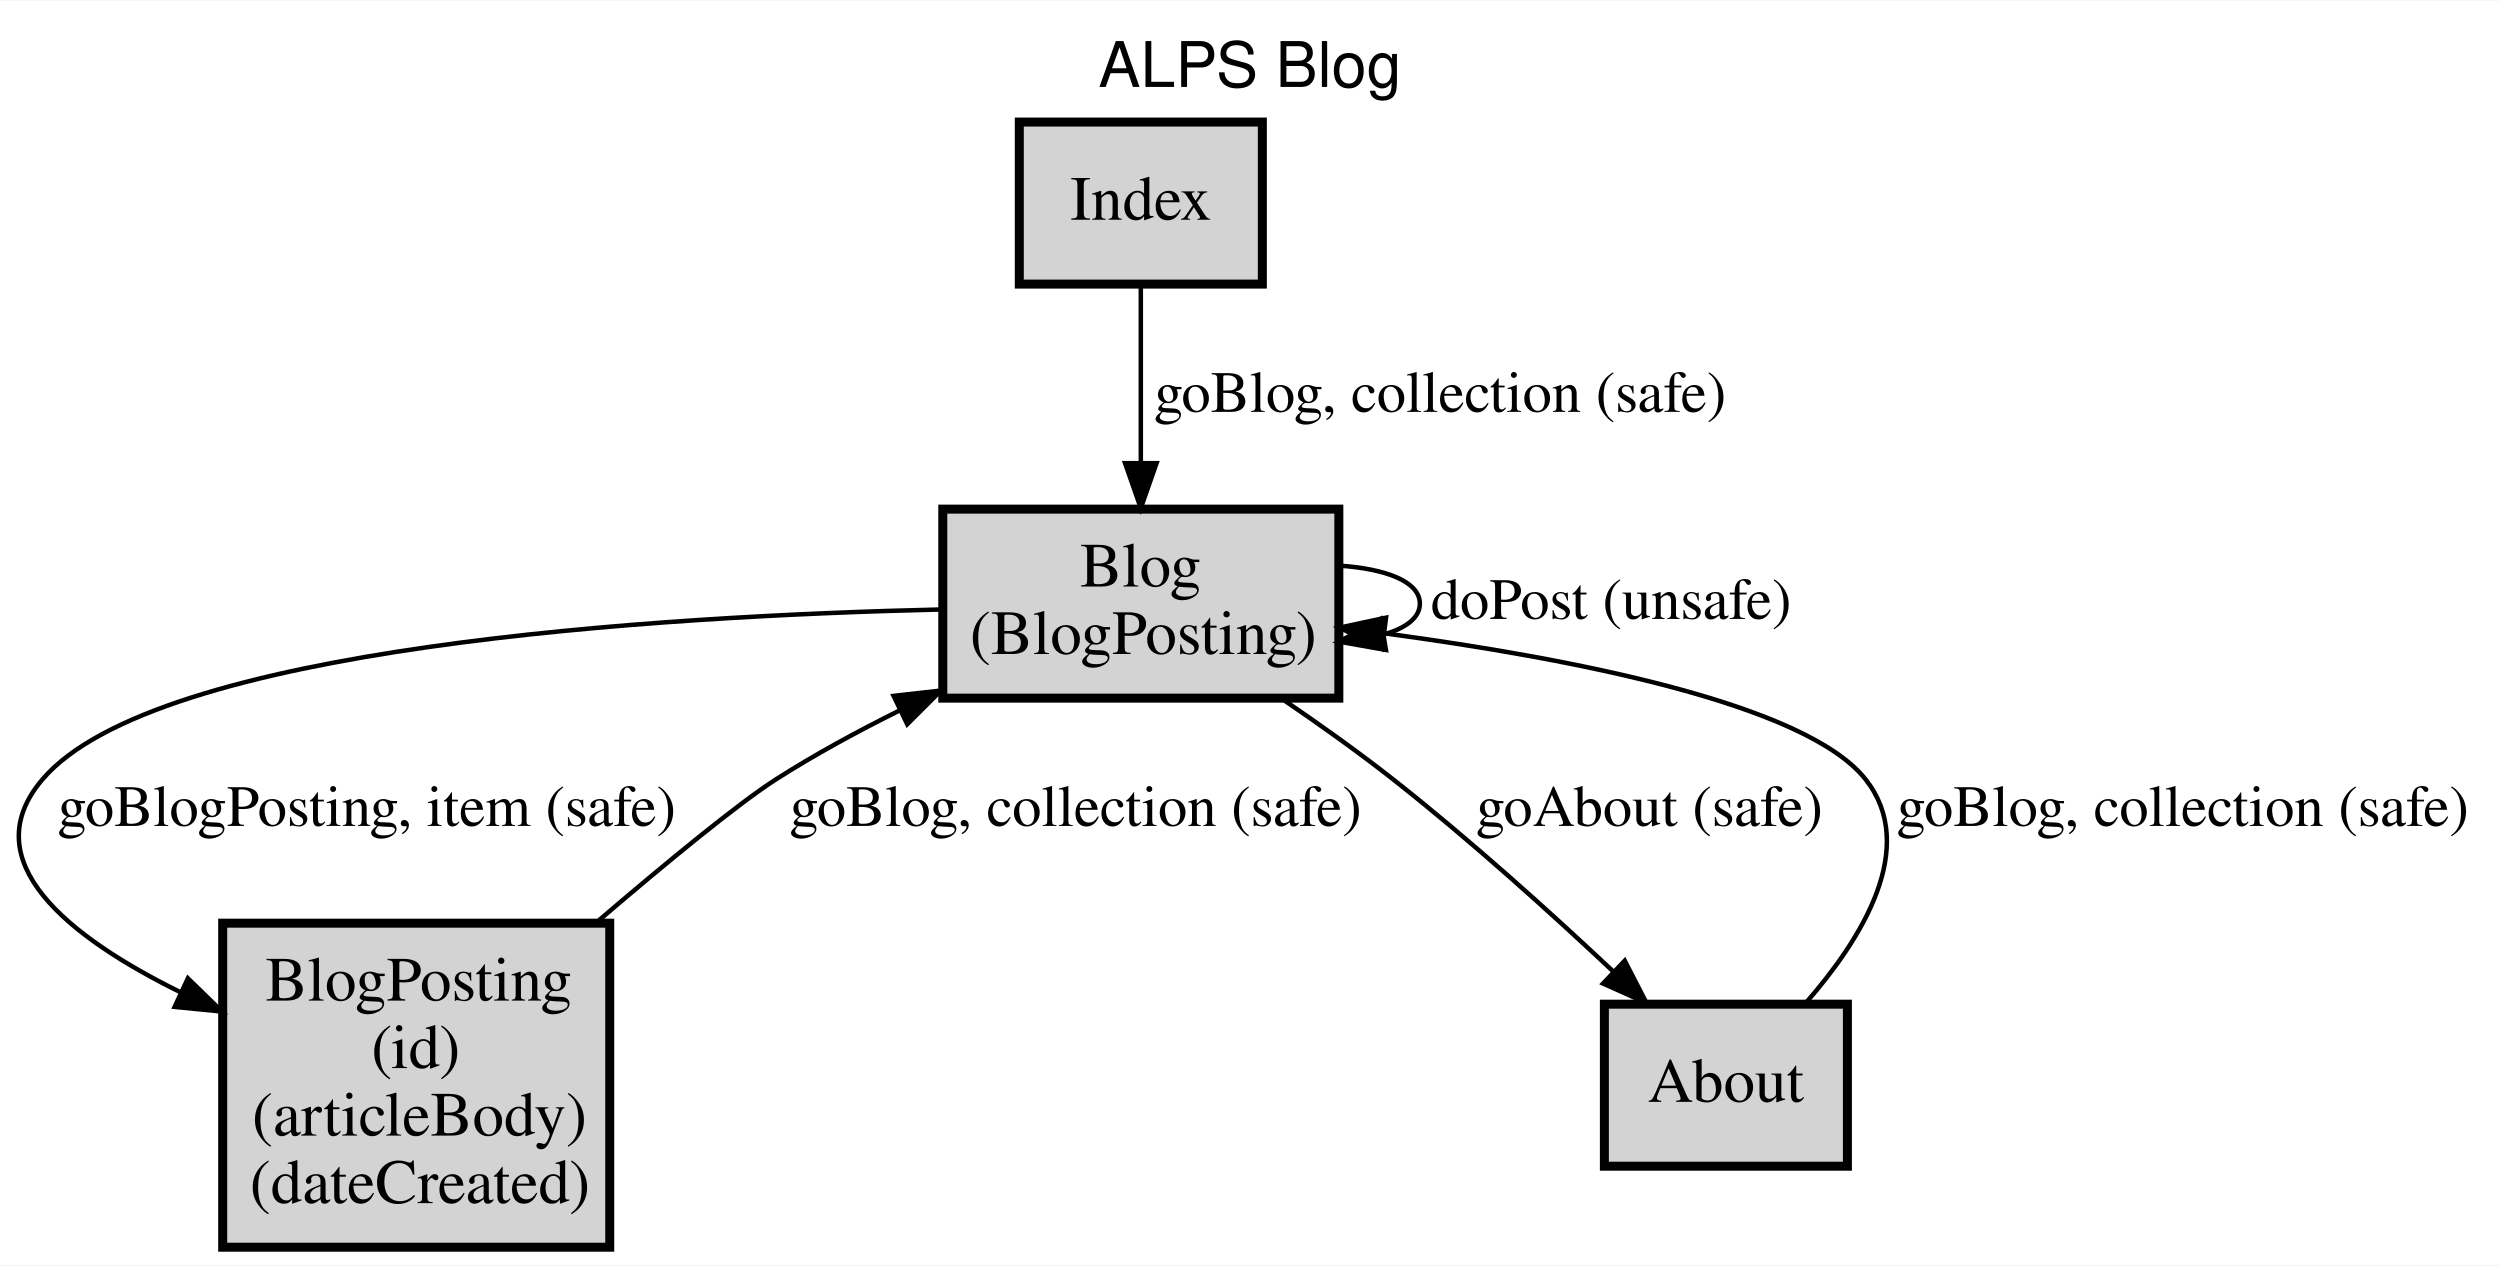
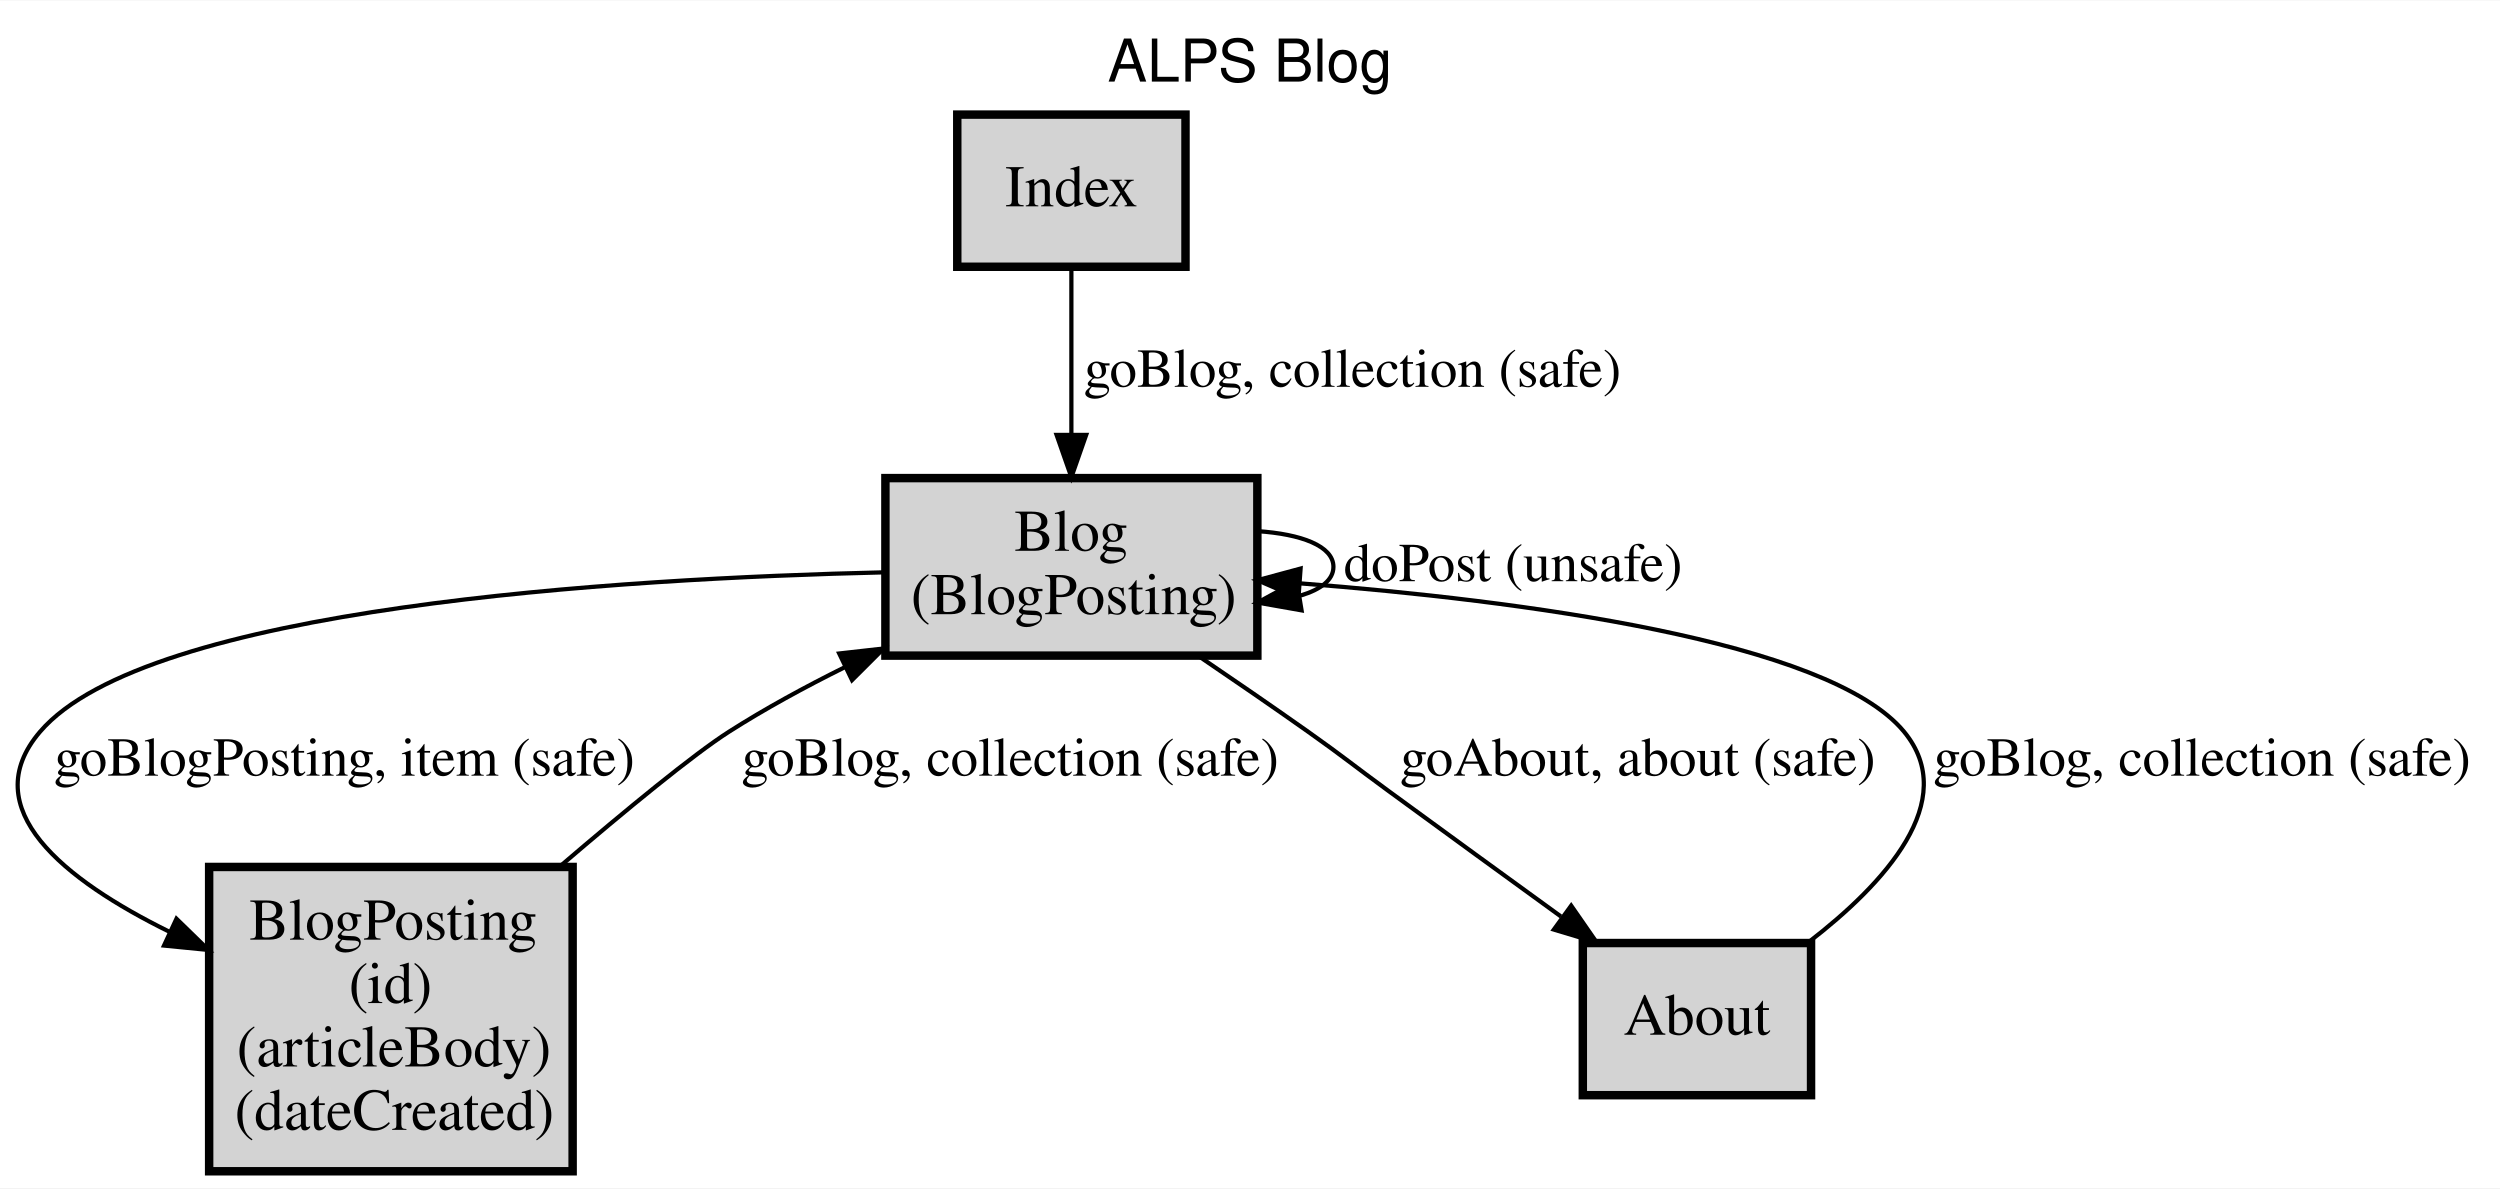
- <svg xmlns="http://www.w3.org/2000/svg" xmlns:xlink="http://www.w3.org/1999/xlink" width="555pt" height="281pt" viewBox="0.00 0.00 555.48 281.00">
+ <svg xmlns="http://www.w3.org/2000/svg" xmlns:xlink="http://www.w3.org/1999/xlink" width="591pt" height="281pt" viewBox="0.00 0.00 591.48 281.00">
  <g id="graph0" class="graph" transform="scale(1 1) rotate(0) translate(4 277)">
    <g id="a_graph0">
      <a xlink:href="index.html" xlink:title="ALPS Blog" target="_parent">
-         <polygon fill="white" stroke="transparent" points="-4,4 -4,-277 551.48,-277 551.48,4 -4,4" />
-         <text text-anchor="middle" x="273.74" y="-257.8" font-family="Helvetica,sans-Serif" font-size="14.00">ALPS Blog</text>
+         <polygon fill="white" stroke="transparent" points="-4,4 -4,-277 587.48,-277 587.48,4 -4,4" />
+         <text text-anchor="middle" x="291.74" y="-257.8" font-family="Helvetica,sans-Serif" font-size="14.00">ALPS Blog</text>
      </a>
    </g>
    <g id="node1" class="node">
      <g id="a_node1">
        <a xlink:href="docs/semantic.Blog.html" xlink:title="&lt;TABLE&gt;" target="_parent">
          <polygon fill="lightgray" stroke="black" stroke-width="2" points="293.48,-164 205.48,-164 205.48,-122 293.48,-122 293.48,-164" />
          <text text-anchor="start" x="235.98" y="-146.8" font-family="Times,serif" font-size="14.00">Blog</text>
          <text text-anchor="start" x="211.48" y="-131.8" font-family="Times,serif" font-size="14.00">(BlogPosting)</text>
        </a>
      </g>
    </g>
    <g id="edge3" class="edge">
      <g id="a_edge3">
        <a xlink:href="docs/unsafe.doPost.html" xlink:title="doPost (unsafe)" target="_parent">
          <path fill="none" stroke="black" d="M293.5,-151.45C303.85,-150.76 311.48,-147.94 311.48,-143 311.48,-139.91 308.5,-137.65 303.73,-136.22" />
          <polygon fill="black" stroke="black" points="303.94,-132.71 293.5,-134.55 302.8,-139.62 303.94,-132.71" />
        </a>
      </g>
      <g id="a_edge3-label">
        <a xlink:href="docs/unsafe.doPost.html" xlink:title="doPost (unsafe)" target="_parent">
          <text text-anchor="middle" x="353.98" y="-139.6" font-family="Times,serif" font-size="13.00">doPost (unsafe)</text>
        </a>
      </g>
    </g>
    <g id="node2" class="node">
      <g id="a_node2">
        <a xlink:href="docs/semantic.BlogPosting.html" xlink:title="&lt;TABLE&gt;" target="_parent">
          <polygon fill="lightgray" stroke="black" stroke-width="2" points="131.48,-72 45.48,-72 45.48,0 131.48,0 131.48,-72" />
          <text text-anchor="start" x="54.98" y="-54.8" font-family="Times,serif" font-size="14.00">BlogPosting</text>
          <text text-anchor="start" x="78.48" y="-39.8" font-family="Times,serif" font-size="14.00">(id)</text>
          <text text-anchor="start" x="51.98" y="-24.8" font-family="Times,serif" font-size="14.00">(articleBody)</text>
          <text text-anchor="start" x="51.48" y="-9.8" font-family="Times,serif" font-size="14.00">(dateCreated)</text>
        </a>
      </g>
    </g>
    <g id="edge4" class="edge">
      <g id="a_edge4">
        <a xlink:href="docs/safe.goBlogPosting.html" xlink:title="goBlogPosting, item (safe)" target="_parent">
          <path fill="none" stroke="black" d="M205.42,-141.71C142.24,-140.26 30.71,-133.47 5.48,-104 -10.08,-85.83 11.18,-68.95 36.07,-56.67" />
          <polygon fill="black" stroke="black" points="37.75,-59.75 45.34,-52.36 34.8,-53.4 37.75,-59.75" />
        </a>
      </g>
      <g id="a_edge4-label">
        <a xlink:href="docs/safe.goBlogPosting.html" xlink:title="goBlogPosting, item (safe)" target="_parent">
          <text text-anchor="middle" x="77.48" y="-93.6" font-family="Times,serif" font-size="13.00">goBlogPosting, item (safe)</text>
        </a>
      </g>
    </g>
    <g id="node3" class="node">
      <g id="a_node3">
        <a xlink:href="docs/semantic.About.html" xlink:title="About" target="_parent">
-           <polygon fill="lightgray" stroke="black" stroke-width="2" points="406.48,-54 352.48,-54 352.48,-18 406.48,-18 406.48,-54" />
-           <text text-anchor="middle" x="379.48" y="-32.3" font-family="Times,serif" font-size="14.00">About</text>
+           <polygon fill="lightgray" stroke="black" stroke-width="2" points="424.48,-54 370.48,-54 370.48,-18 424.48,-18 424.48,-54" />
+           <text text-anchor="middle" x="397.48" y="-32.3" font-family="Times,serif" font-size="14.00">About</text>
        </a>
      </g>
    </g>
    <g id="edge2" class="edge">
      <g id="a_edge2">
-         <a xlink:href="docs/safe.goAbout.html" xlink:title="goAbout (safe)" target="_parent">
-           <path fill="none" stroke="black" d="M280.84,-121.85C289.02,-116.29 297.72,-110.1 305.48,-104 322.49,-90.63 340.52,-74.36 354.52,-61.2" />
-           <polygon fill="black" stroke="black" points="357,-63.67 361.85,-54.25 352.18,-58.59 357,-63.67" />
+         <a xlink:href="docs/safe.goAbout.html" xlink:title="goAbout, about (safe)" target="_parent">
+           <path fill="none" stroke="black" d="M279.56,-121.9C287.99,-116.18 297.13,-109.9 305.48,-104 314.04,-97.94 316.01,-96.19 324.48,-90 337.83,-80.23 352.59,-69.5 365.32,-60.27" />
+           <polygon fill="black" stroke="black" points="367.73,-62.85 373.77,-54.14 363.62,-57.18 367.73,-62.85" />
        </a>
      </g>
      <g id="a_edge2-label">
-         <a xlink:href="docs/safe.goAbout.html" xlink:title="goAbout (safe)" target="_parent">
-           <text text-anchor="middle" x="362.48" y="-93.6" font-family="Times,serif" font-size="13.00">goAbout (safe)</text>
+         <a xlink:href="docs/safe.goAbout.html" xlink:title="goAbout, about (safe)" target="_parent">
+           <text text-anchor="middle" x="383.48" y="-93.6" font-family="Times,serif" font-size="13.00">goAbout, about (safe)</text>
        </a>
      </g>
    </g>
    <g id="edge5" class="edge">
      <g id="a_edge5">
        <a xlink:href="docs/safe.goBlog.html" xlink:title="goBlog, collection (safe)" target="_parent">
          <path fill="none" stroke="black" d="M128.66,-72.29C144.13,-85.52 160.08,-98.64 168.48,-104 177.02,-109.45 186.47,-114.59 195.81,-119.23" />
          <polygon fill="black" stroke="black" points="194.55,-122.5 205.08,-123.69 197.58,-116.2 194.55,-122.5" />
        </a>
      </g>
      <g id="a_edge5-label">
        <a xlink:href="docs/safe.goBlog.html" xlink:title="goBlog, collection (safe)" target="_parent">
          <text text-anchor="middle" x="234.98" y="-93.6" font-family="Times,serif" font-size="13.00">goBlog, collection (safe)</text>
        </a>
      </g>
    </g>
    <g id="edge1" class="edge">
      <g id="a_edge1">
        <a xlink:href="docs/safe.goBlog.html" xlink:title="goBlog, collection (safe)" target="_parent">
-           <path fill="none" stroke="black" d="M397.16,-54.19C409.71,-68.51 422.41,-88.93 410.48,-104 397.22,-120.75 345.02,-130.86 303.6,-136.4" />
-           <polygon fill="black" stroke="black" points="303.08,-132.94 293.61,-137.67 303.97,-139.88 303.08,-132.94" />
+           <path fill="none" stroke="black" d="M423.9,-54.21C441.8,-68 459.96,-87.66 446.48,-104 428.65,-125.59 355.51,-135.05 303.57,-139.1" />
+           <polygon fill="black" stroke="black" points="303.2,-135.62 293.48,-139.84 303.71,-142.6 303.2,-135.62" />
        </a>
      </g>
      <g id="a_edge1-label">
        <a xlink:href="docs/safe.goBlog.html" xlink:title="goBlog, collection (safe)" target="_parent">
-           <text text-anchor="middle" x="480.98" y="-93.6" font-family="Times,serif" font-size="13.00">goBlog, collection (safe)</text>
+           <text text-anchor="middle" x="516.98" y="-93.6" font-family="Times,serif" font-size="13.00">goBlog, collection (safe)</text>
        </a>
      </g>
    </g>
    <g id="node4" class="node">
      <g id="a_node4">
        <a xlink:href="docs/semantic.Index.html" xlink:title="Index" target="_parent">
          <polygon fill="lightgray" stroke="black" stroke-width="2" points="276.48,-250 222.48,-250 222.48,-214 276.48,-214 276.48,-250" />
          <text text-anchor="middle" x="249.48" y="-228.3" font-family="Times,serif" font-size="14.00">Index</text>
        </a>
      </g>
    </g>
    <g id="edge6" class="edge">
      <g id="a_edge6">
        <a xlink:href="docs/safe.goBlog.html" xlink:title="goBlog, collection (safe)" target="_parent">
          <path fill="none" stroke="black" d="M249.48,-213.81C249.48,-202.56 249.48,-187.54 249.48,-174.32" />
          <polygon fill="black" stroke="black" points="252.98,-174.21 249.48,-164.21 245.98,-174.21 252.98,-174.21" />
        </a>
      </g>
      <g id="a_edge6-label">
        <a xlink:href="docs/safe.goBlog.html" xlink:title="goBlog, collection (safe)" target="_parent">
          <text text-anchor="middle" x="315.98" y="-185.6" font-family="Times,serif" font-size="13.00">goBlog, collection (safe)</text>
        </a>
      </g>
    </g>
  </g>
</svg>
